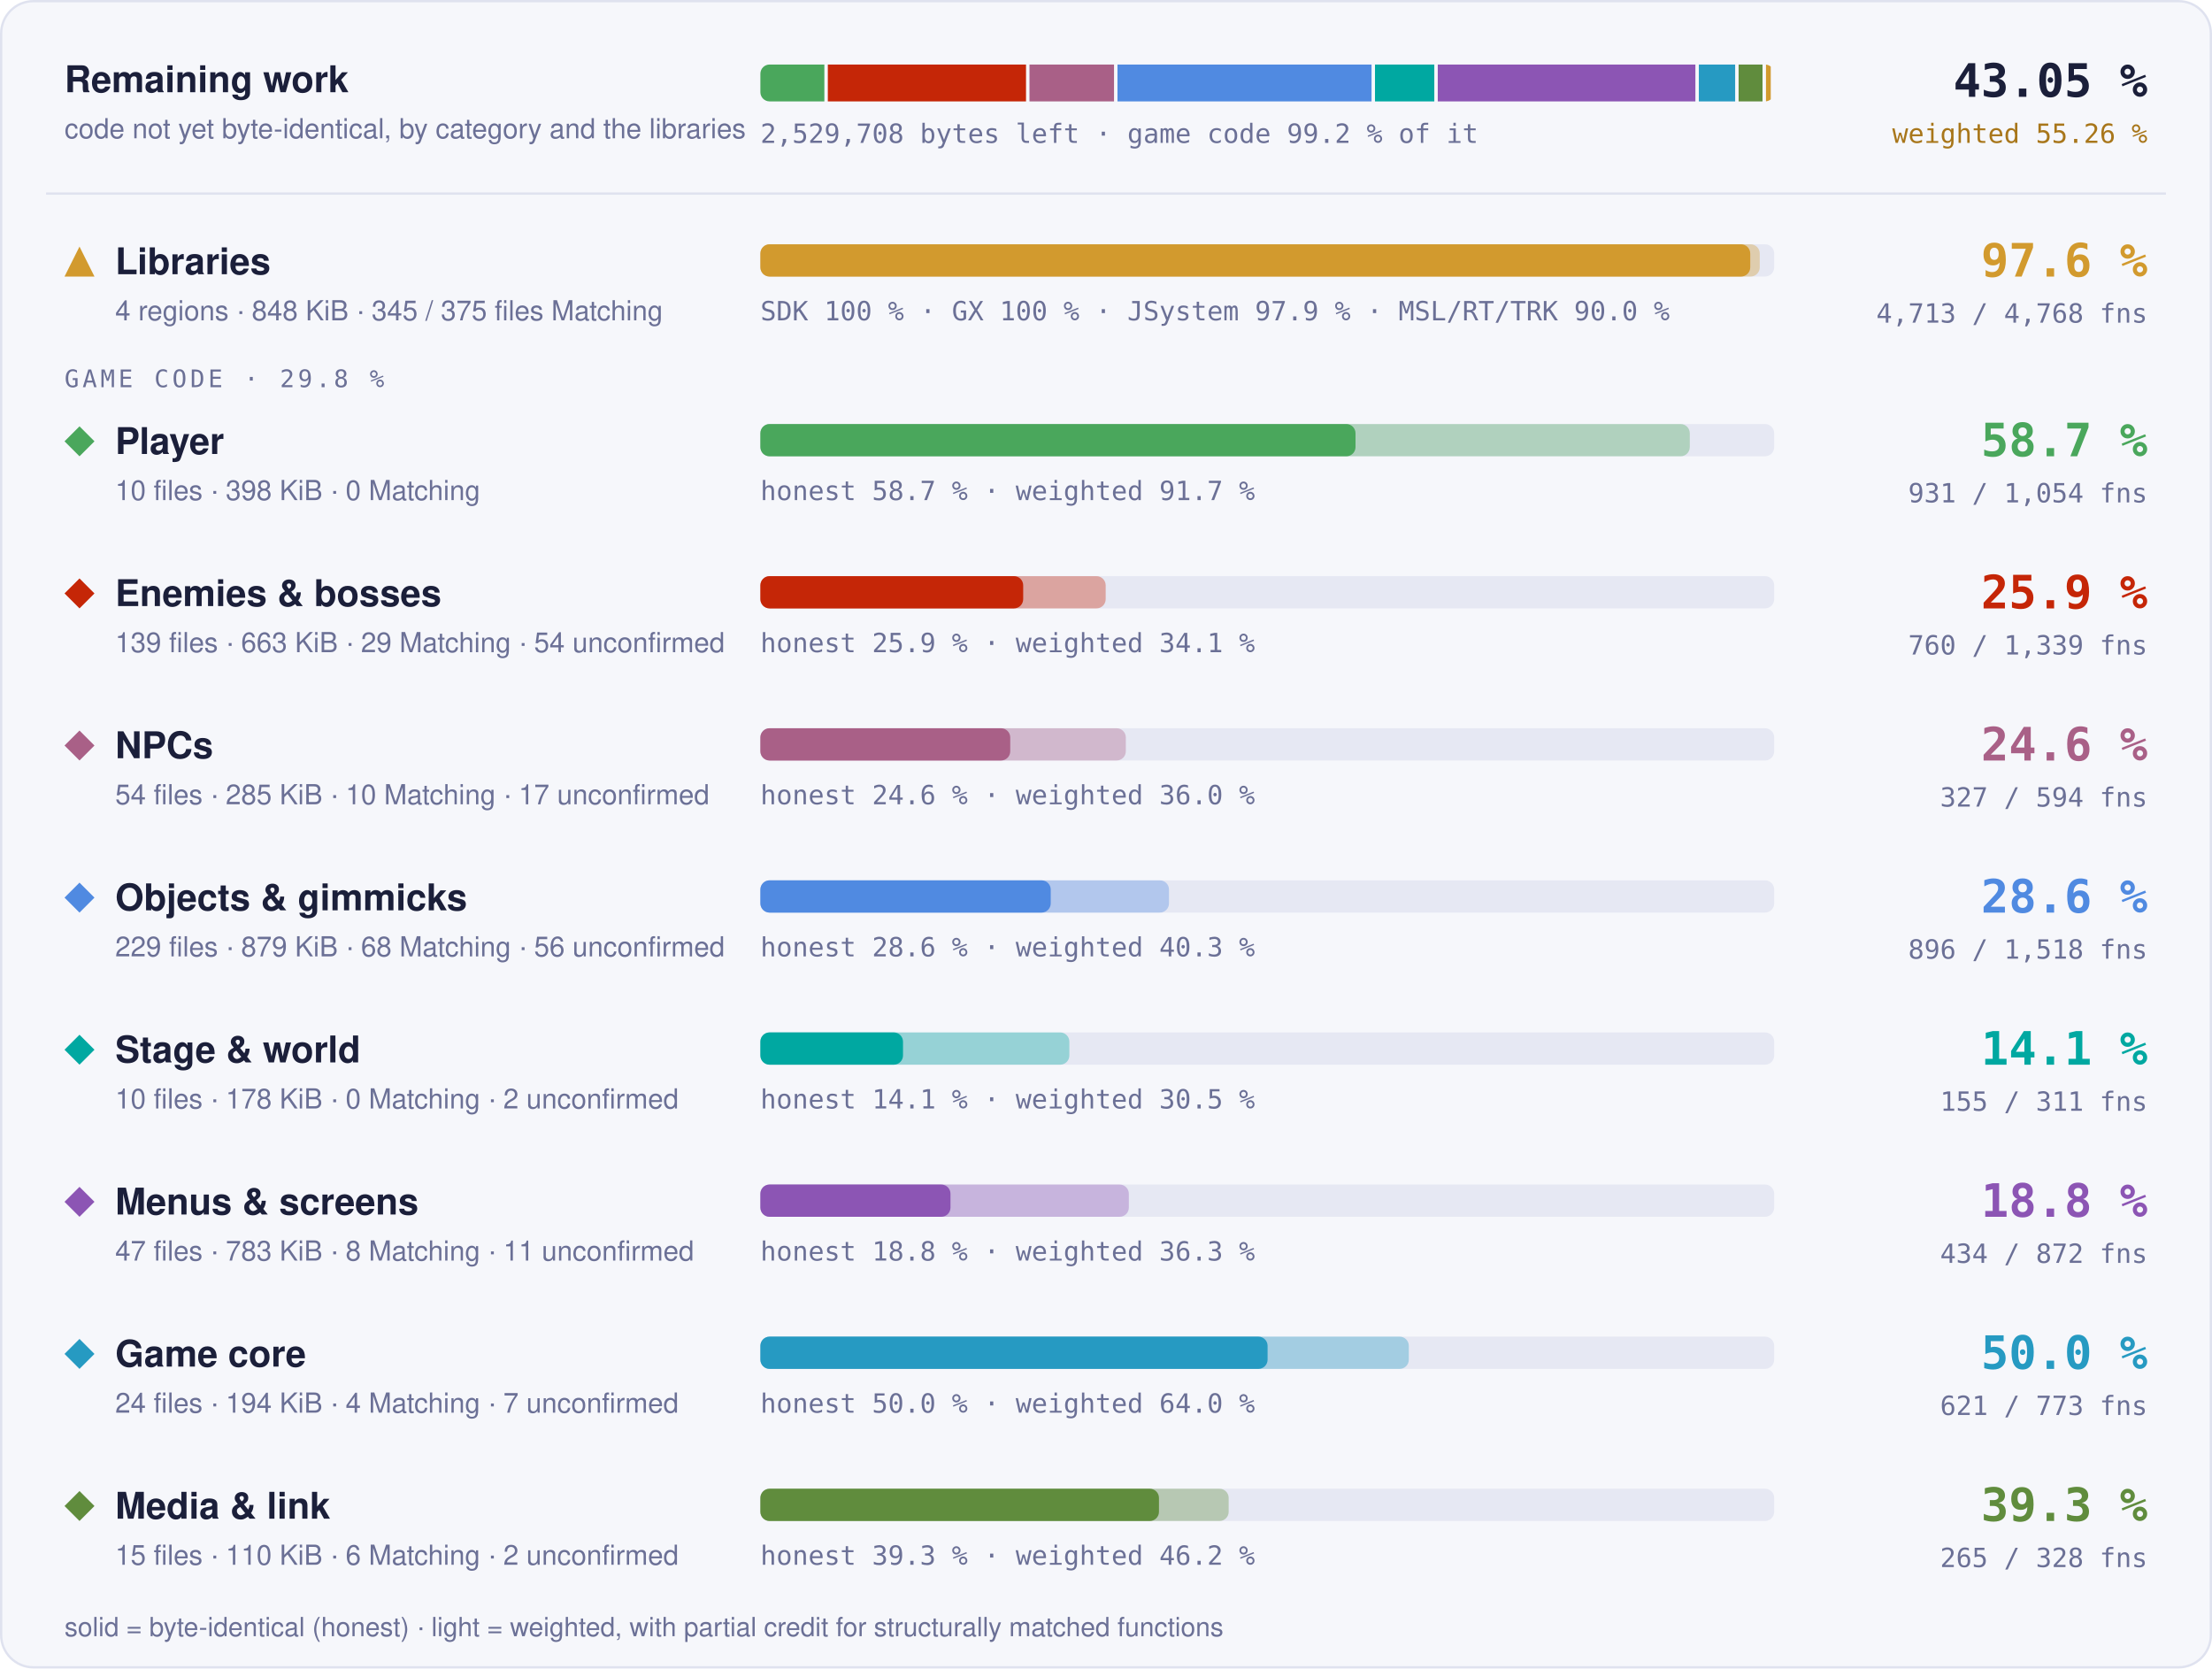
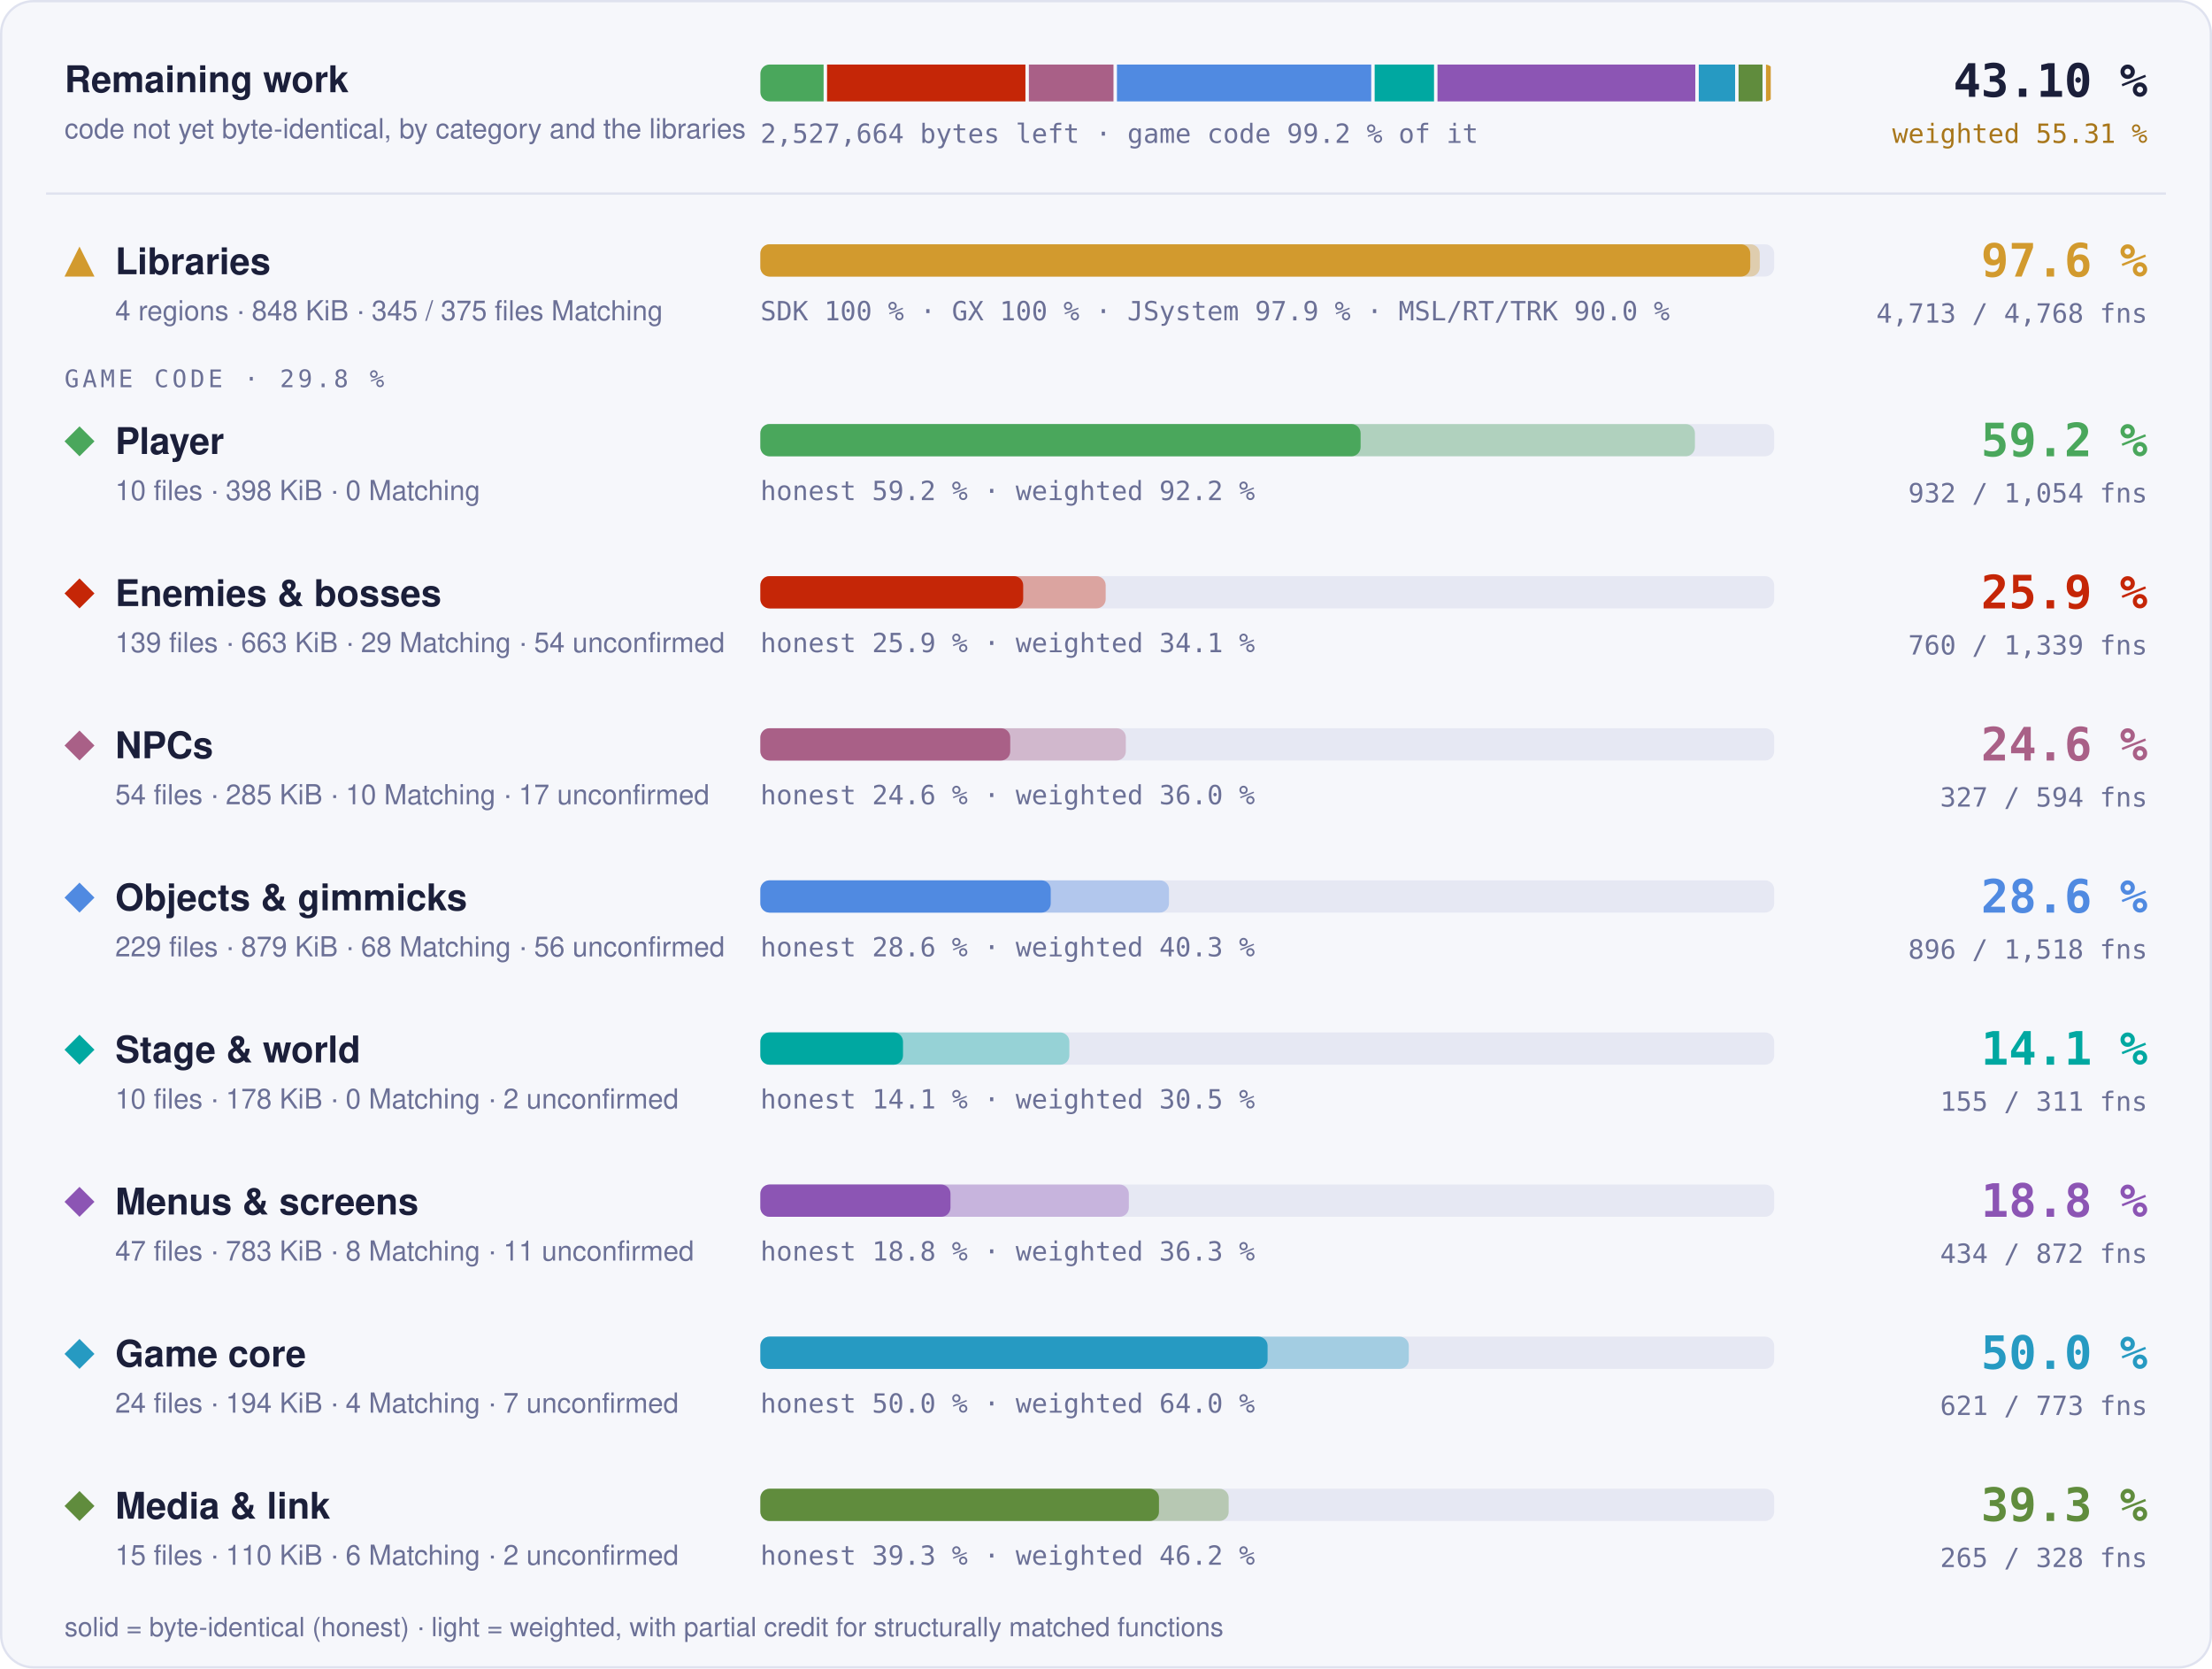
- <svg xmlns="http://www.w3.org/2000/svg" width="960" height="724" viewBox="0 0 960 724" role="img" aria-label="Progress overview: Libraries 97.6 % of code, 4713 of 4768 functions; Player 58.7 % of code, 931 of 1054 functions; Enemies &amp; bosses 25.9 % of code, 760 of 1339 functions; NPCs 24.6 % of code, 327 of 594 functions; Objects &amp; gimmicks 28.6 % of code, 896 of 1518 functions; Stage &amp; world 14.1 % of code, 155 of 311 functions; Menus &amp; screens 18.8 % of code, 434 of 872 functions; Game core 50.0 % of code, 621 of 773 functions; Media &amp; link 39.3 % of code, 265 of 328 functions">
+ <svg xmlns="http://www.w3.org/2000/svg" width="960" height="724" viewBox="0 0 960 724" role="img" aria-label="Progress overview: Libraries 97.6 % of code, 4713 of 4768 functions; Player 59.2 % of code, 932 of 1054 functions; Enemies &amp; bosses 25.9 % of code, 760 of 1339 functions; NPCs 24.6 % of code, 327 of 594 functions; Objects &amp; gimmicks 28.6 % of code, 896 of 1518 functions; Stage &amp; world 14.1 % of code, 155 of 311 functions; Menus &amp; screens 18.8 % of code, 434 of 872 functions; Game core 50.0 % of code, 621 of 773 functions; Media &amp; link 39.3 % of code, 265 of 328 functions">
  <style>text { font-family: -apple-system, BlinkMacSystemFont, 'Segoe UI', Helvetica, Arial, sans-serif; } .mono { font-family: ui-monospace, SFMono-Regular, 'SF Mono', Menlo, Consolas, monospace; } .grow { transform-box: fill-box; transform-origin: 0 50%; animation: grow 1.4s cubic-bezier(.2,.8,.2,1) both; } @keyframes grow { from { transform: scaleX(0); } } @media (prefers-reduced-motion: reduce) { * { animation: none !important; } }</style>
  <rect x="0.5" y="0.5" width="959" height="723" rx="14" fill="#f6f7fb" stroke="#dfe2ef" />
  <text x="28" y="40" font-size="16" font-weight="700" fill="#1b1f3a">Remaining work</text>
  <text x="28" y="60" font-size="12" fill="#6b7096">code not yet byte-identical, by category and the libraries</text>
  <clipPath id="rw">
    <rect x="330" y="28" width="440" height="16" rx="4" />
  </clipPath>
  <g clip-path="url(#rw)">
-     <rect class="grow" x="330.00" y="28" width="27.77" height="16" fill="#4aa75c" />
-     <rect class="grow" x="359.27" y="28" width="86.02" height="16" fill="#c52607" />
-     <rect class="grow" x="446.79" y="28" width="36.69" height="16" fill="#a96087" />
-     <rect class="grow" x="484.98" y="28" width="110.27" height="16" fill="#508ae1" />
-     <rect class="grow" x="596.74" y="28" width="25.74" height="16" fill="#00a8a1" />
-     <rect class="grow" x="623.99" y="28" width="111.80" height="16" fill="#8c55b4" />
-     <rect class="grow" x="737.29" y="28" width="15.76" height="16" fill="#269ac2" />
-     <rect class="grow" x="754.55" y="28" width="10.38" height="16" fill="#608c3d" />
+     <rect class="grow" x="330.00" y="28" width="27.44" height="16" fill="#4aa75c" />
+     <rect class="grow" x="358.94" y="28" width="86.09" height="16" fill="#c52607" />
+     <rect class="grow" x="446.53" y="28" width="36.72" height="16" fill="#a96087" />
+     <rect class="grow" x="484.75" y="28" width="110.36" height="16" fill="#508ae1" />
+     <rect class="grow" x="596.60" y="28" width="25.76" height="16" fill="#00a8a1" />
+     <rect class="grow" x="623.87" y="28" width="111.89" height="16" fill="#8c55b4" />
+     <rect class="grow" x="737.26" y="28" width="15.77" height="16" fill="#269ac2" />
+     <rect class="grow" x="754.53" y="28" width="10.39" height="16" fill="#608c3d" />
    <rect class="grow" x="766.43" y="28" width="2.07" height="16" fill="#d29a2e" />
  </g>
-   <text x="330" y="62" class="mono" font-size="11.5" fill="#6b7096">2,529,708 bytes left · game code 99.2 % of it</text>
-   <text x="932" y="42" text-anchor="end" class="mono" font-size="20" font-weight="700" fill="#1b1f3a">43.05 %</text>
-   <text x="932" y="62" text-anchor="end" class="mono" font-size="11.5" fill="#a8761a">weighted 55.26 %</text>
+   <text x="330" y="62" class="mono" font-size="11.5" fill="#6b7096">2,527,664 bytes left · game code 99.2 % of it</text>
+   <text x="932" y="42" text-anchor="end" class="mono" font-size="20" font-weight="700" fill="#1b1f3a">43.10 %</text>
+   <text x="932" y="62" text-anchor="end" class="mono" font-size="11.5" fill="#a8761a">weighted 55.31 %</text>
  <line x1="20" x2="940" y1="84" y2="84" stroke="#dfe2ef" />
  <g fill="#d29a2e">
    <path d="M34.5 107L41 120L28 120Z" />
  </g>
  <text x="50" y="119" font-size="16" font-weight="700" fill="#1b1f3a">Libraries</text>
  <text x="50" y="139" font-size="12" fill="#6b7096">4 regions · 848 KiB · 345 / 375 files Matching</text>
  <rect x="330" y="106" width="440" height="14" rx="4" fill="#e6e8f3" />
  <rect class="grow" style="animation-delay:0.0s" x="330" y="106" width="433.73" height="14" rx="4" fill="#d29a2e" fill-opacity="0.35" />
  <rect class="grow" style="animation-delay:0.0s" x="330" y="106" width="429.60" height="14" rx="4" fill="#d29a2e" />
  <text x="330" y="139" class="mono" font-size="11.5" fill="#6b7096">SDK 100 % · GX 100 % · JSystem 97.9 % · MSL/RT/TRK 90.0 %</text>
  <text x="932" y="120" text-anchor="end" class="mono" font-size="20" font-weight="700" fill="#d29a2e">97.6 %</text>
  <text x="932" y="140" text-anchor="end" class="mono" font-size="11.5" fill="#6b7096">4,713 / 4,768 fns</text>
  <text x="28" y="168" class="mono" font-size="10.5" letter-spacing="0.14em" fill="#6b7096">GAME CODE · 29.8 %</text>
  <g fill="#4aa75c">
    <path d="M34.5 185L41 191.5L34.5 198L28 191.5Z" />
  </g>
  <text x="50" y="197" font-size="16" font-weight="700" fill="#1b1f3a">Player</text>
  <text x="50" y="217" font-size="12" fill="#6b7096">10 files · 398 KiB · 0 Matching</text>
  <rect x="330" y="184" width="440" height="14" rx="4" fill="#e6e8f3" />
-   <rect class="grow" style="animation-delay:0.1s" x="330" y="184" width="403.36" height="14" rx="4" fill="#4aa75c" fill-opacity="0.35" />
-   <rect class="grow" style="animation-delay:0.1s" x="330" y="184" width="258.29" height="14" rx="4" fill="#4aa75c" />
-   <text x="330" y="217" class="mono" font-size="11.5" fill="#6b7096">honest 58.7 % · weighted 91.7 %</text>
-   <text x="932" y="198" text-anchor="end" class="mono" font-size="20" font-weight="700" fill="#4aa75c">58.7 %</text>
-   <text x="932" y="218" text-anchor="end" class="mono" font-size="11.5" fill="#6b7096">931 / 1,054 fns</text>
+   <rect class="grow" style="animation-delay:0.1s" x="330" y="184" width="405.59" height="14" rx="4" fill="#4aa75c" fill-opacity="0.35" />
+   <rect class="grow" style="animation-delay:0.1s" x="330" y="184" width="260.50" height="14" rx="4" fill="#4aa75c" />
+   <text x="330" y="217" class="mono" font-size="11.5" fill="#6b7096">honest 59.2 % · weighted 92.2 %</text>
+   <text x="932" y="198" text-anchor="end" class="mono" font-size="20" font-weight="700" fill="#4aa75c">59.2 %</text>
+   <text x="932" y="218" text-anchor="end" class="mono" font-size="11.5" fill="#6b7096">932 / 1,054 fns</text>
  <g fill="#c52607">
    <path d="M34.5 251L41 257.5L34.5 264L28 257.5Z" />
  </g>
  <text x="50" y="263" font-size="16" font-weight="700" fill="#1b1f3a">Enemies &amp; bosses</text>
  <text x="50" y="283" font-size="12" fill="#6b7096">139 files · 663 KiB · 29 Matching · 54 unconfirmed</text>
  <rect x="330" y="250" width="440" height="14" rx="4" fill="#e6e8f3" />
  <rect class="grow" style="animation-delay:0.2s" x="330" y="250" width="149.86" height="14" rx="4" fill="#c52607" fill-opacity="0.35" />
  <rect class="grow" style="animation-delay:0.2s" x="330" y="250" width="114.06" height="14" rx="4" fill="#c52607" />
  <text x="330" y="283" class="mono" font-size="11.5" fill="#6b7096">honest 25.9 % · weighted 34.1 %</text>
  <text x="932" y="264" text-anchor="end" class="mono" font-size="20" font-weight="700" fill="#c52607">25.9 %</text>
  <text x="932" y="284" text-anchor="end" class="mono" font-size="11.5" fill="#6b7096">760 / 1,339 fns</text>
  <g fill="#a96087">
    <path d="M34.5 317L41 323.5L34.5 330L28 323.5Z" />
  </g>
  <text x="50" y="329" font-size="16" font-weight="700" fill="#1b1f3a">NPCs</text>
  <text x="50" y="349" font-size="12" fill="#6b7096">54 files · 285 KiB · 10 Matching · 17 unconfirmed</text>
  <rect x="330" y="316" width="440" height="14" rx="4" fill="#e6e8f3" />
  <rect class="grow" style="animation-delay:0.3s" x="330" y="316" width="158.60" height="14" rx="4" fill="#a96087" fill-opacity="0.35" />
  <rect class="grow" style="animation-delay:0.3s" x="330" y="316" width="108.44" height="14" rx="4" fill="#a96087" />
  <text x="330" y="349" class="mono" font-size="11.5" fill="#6b7096">honest 24.6 % · weighted 36.0 %</text>
  <text x="932" y="330" text-anchor="end" class="mono" font-size="20" font-weight="700" fill="#a96087">24.6 %</text>
  <text x="932" y="350" text-anchor="end" class="mono" font-size="11.5" fill="#6b7096">327 / 594 fns</text>
  <g fill="#508ae1">
    <path d="M34.5 383L41 389.5L34.5 396L28 389.5Z" />
  </g>
  <text x="50" y="395" font-size="16" font-weight="700" fill="#1b1f3a">Objects &amp; gimmicks</text>
  <text x="50" y="415" font-size="12" fill="#6b7096">229 files · 879 KiB · 68 Matching · 56 unconfirmed</text>
  <rect x="330" y="382" width="440" height="14" rx="4" fill="#e6e8f3" />
  <rect class="grow" style="animation-delay:0.4s" x="330" y="382" width="177.34" height="14" rx="4" fill="#508ae1" fill-opacity="0.35" />
  <rect class="grow" style="animation-delay:0.4s" x="330" y="382" width="126.01" height="14" rx="4" fill="#508ae1" />
  <text x="330" y="415" class="mono" font-size="11.5" fill="#6b7096">honest 28.6 % · weighted 40.3 %</text>
  <text x="932" y="396" text-anchor="end" class="mono" font-size="20" font-weight="700" fill="#508ae1">28.6 %</text>
  <text x="932" y="416" text-anchor="end" class="mono" font-size="11.5" fill="#6b7096">896 / 1,518 fns</text>
  <g fill="#00a8a1">
    <path d="M34.5 449L41 455.5L34.5 462L28 455.5Z" />
  </g>
  <text x="50" y="461" font-size="16" font-weight="700" fill="#1b1f3a">Stage &amp; world</text>
  <text x="50" y="481" font-size="12" fill="#6b7096">10 files · 178 KiB · 0 Matching · 2 unconfirmed</text>
  <rect x="330" y="448" width="440" height="14" rx="4" fill="#e6e8f3" />
  <rect class="grow" style="animation-delay:0.5s" x="330" y="448" width="134.10" height="14" rx="4" fill="#00a8a1" fill-opacity="0.35" />
  <rect class="grow" style="animation-delay:0.5s" x="330" y="448" width="61.90" height="14" rx="4" fill="#00a8a1" />
  <text x="330" y="481" class="mono" font-size="11.5" fill="#6b7096">honest 14.1 % · weighted 30.5 %</text>
  <text x="932" y="462" text-anchor="end" class="mono" font-size="20" font-weight="700" fill="#00a8a1">14.1 %</text>
  <text x="932" y="482" text-anchor="end" class="mono" font-size="11.5" fill="#6b7096">155 / 311 fns</text>
  <g fill="#8c55b4">
    <path d="M34.5 515L41 521.5L34.5 528L28 521.5Z" />
  </g>
  <text x="50" y="527" font-size="16" font-weight="700" fill="#1b1f3a">Menus &amp; screens</text>
  <text x="50" y="547" font-size="12" fill="#6b7096">47 files · 783 KiB · 8 Matching · 11 unconfirmed</text>
  <rect x="330" y="514" width="440" height="14" rx="4" fill="#e6e8f3" />
  <rect class="grow" style="animation-delay:0.6s" x="330" y="514" width="159.91" height="14" rx="4" fill="#8c55b4" fill-opacity="0.35" />
  <rect class="grow" style="animation-delay:0.6s" x="330" y="514" width="82.51" height="14" rx="4" fill="#8c55b4" />
  <text x="330" y="547" class="mono" font-size="11.5" fill="#6b7096">honest 18.8 % · weighted 36.3 %</text>
  <text x="932" y="528" text-anchor="end" class="mono" font-size="20" font-weight="700" fill="#8c55b4">18.8 %</text>
  <text x="932" y="548" text-anchor="end" class="mono" font-size="11.5" fill="#6b7096">434 / 872 fns</text>
  <g fill="#269ac2">
    <path d="M34.5 581L41 587.5L34.5 594L28 587.5Z" />
  </g>
  <text x="50" y="593" font-size="16" font-weight="700" fill="#1b1f3a">Game core</text>
  <text x="50" y="613" font-size="12" fill="#6b7096">24 files · 194 KiB · 4 Matching · 7 unconfirmed</text>
  <rect x="330" y="580" width="440" height="14" rx="4" fill="#e6e8f3" />
  <rect class="grow" style="animation-delay:0.7s" x="330" y="580" width="281.42" height="14" rx="4" fill="#269ac2" fill-opacity="0.35" />
  <rect class="grow" style="animation-delay:0.7s" x="330" y="580" width="220.13" height="14" rx="4" fill="#269ac2" />
  <text x="330" y="613" class="mono" font-size="11.5" fill="#6b7096">honest 50.0 % · weighted 64.0 %</text>
  <text x="932" y="594" text-anchor="end" class="mono" font-size="20" font-weight="700" fill="#269ac2">50.0 %</text>
  <text x="932" y="614" text-anchor="end" class="mono" font-size="11.5" fill="#6b7096">621 / 773 fns</text>
  <g fill="#608c3d">
    <path d="M34.5 647L41 653.5L34.5 660L28 653.5Z" />
  </g>
  <text x="50" y="659" font-size="16" font-weight="700" fill="#1b1f3a">Media &amp; link</text>
  <text x="50" y="679" font-size="12" fill="#6b7096">15 files · 110 KiB · 6 Matching · 2 unconfirmed</text>
  <rect x="330" y="646" width="440" height="14" rx="4" fill="#e6e8f3" />
  <rect class="grow" style="animation-delay:0.8s" x="330" y="646" width="203.24" height="14" rx="4" fill="#608c3d" fill-opacity="0.35" />
  <rect class="grow" style="animation-delay:0.8s" x="330" y="646" width="172.99" height="14" rx="4" fill="#608c3d" />
  <text x="330" y="679" class="mono" font-size="11.5" fill="#6b7096">honest 39.3 % · weighted 46.2 %</text>
  <text x="932" y="660" text-anchor="end" class="mono" font-size="20" font-weight="700" fill="#608c3d">39.3 %</text>
  <text x="932" y="680" text-anchor="end" class="mono" font-size="11.5" fill="#6b7096">265 / 328 fns</text>
  <text x="28" y="710" font-size="11.5" fill="#6b7096">solid = byte-identical (honest) · light = weighted, with partial credit for structurally matched functions</text>
</svg>
